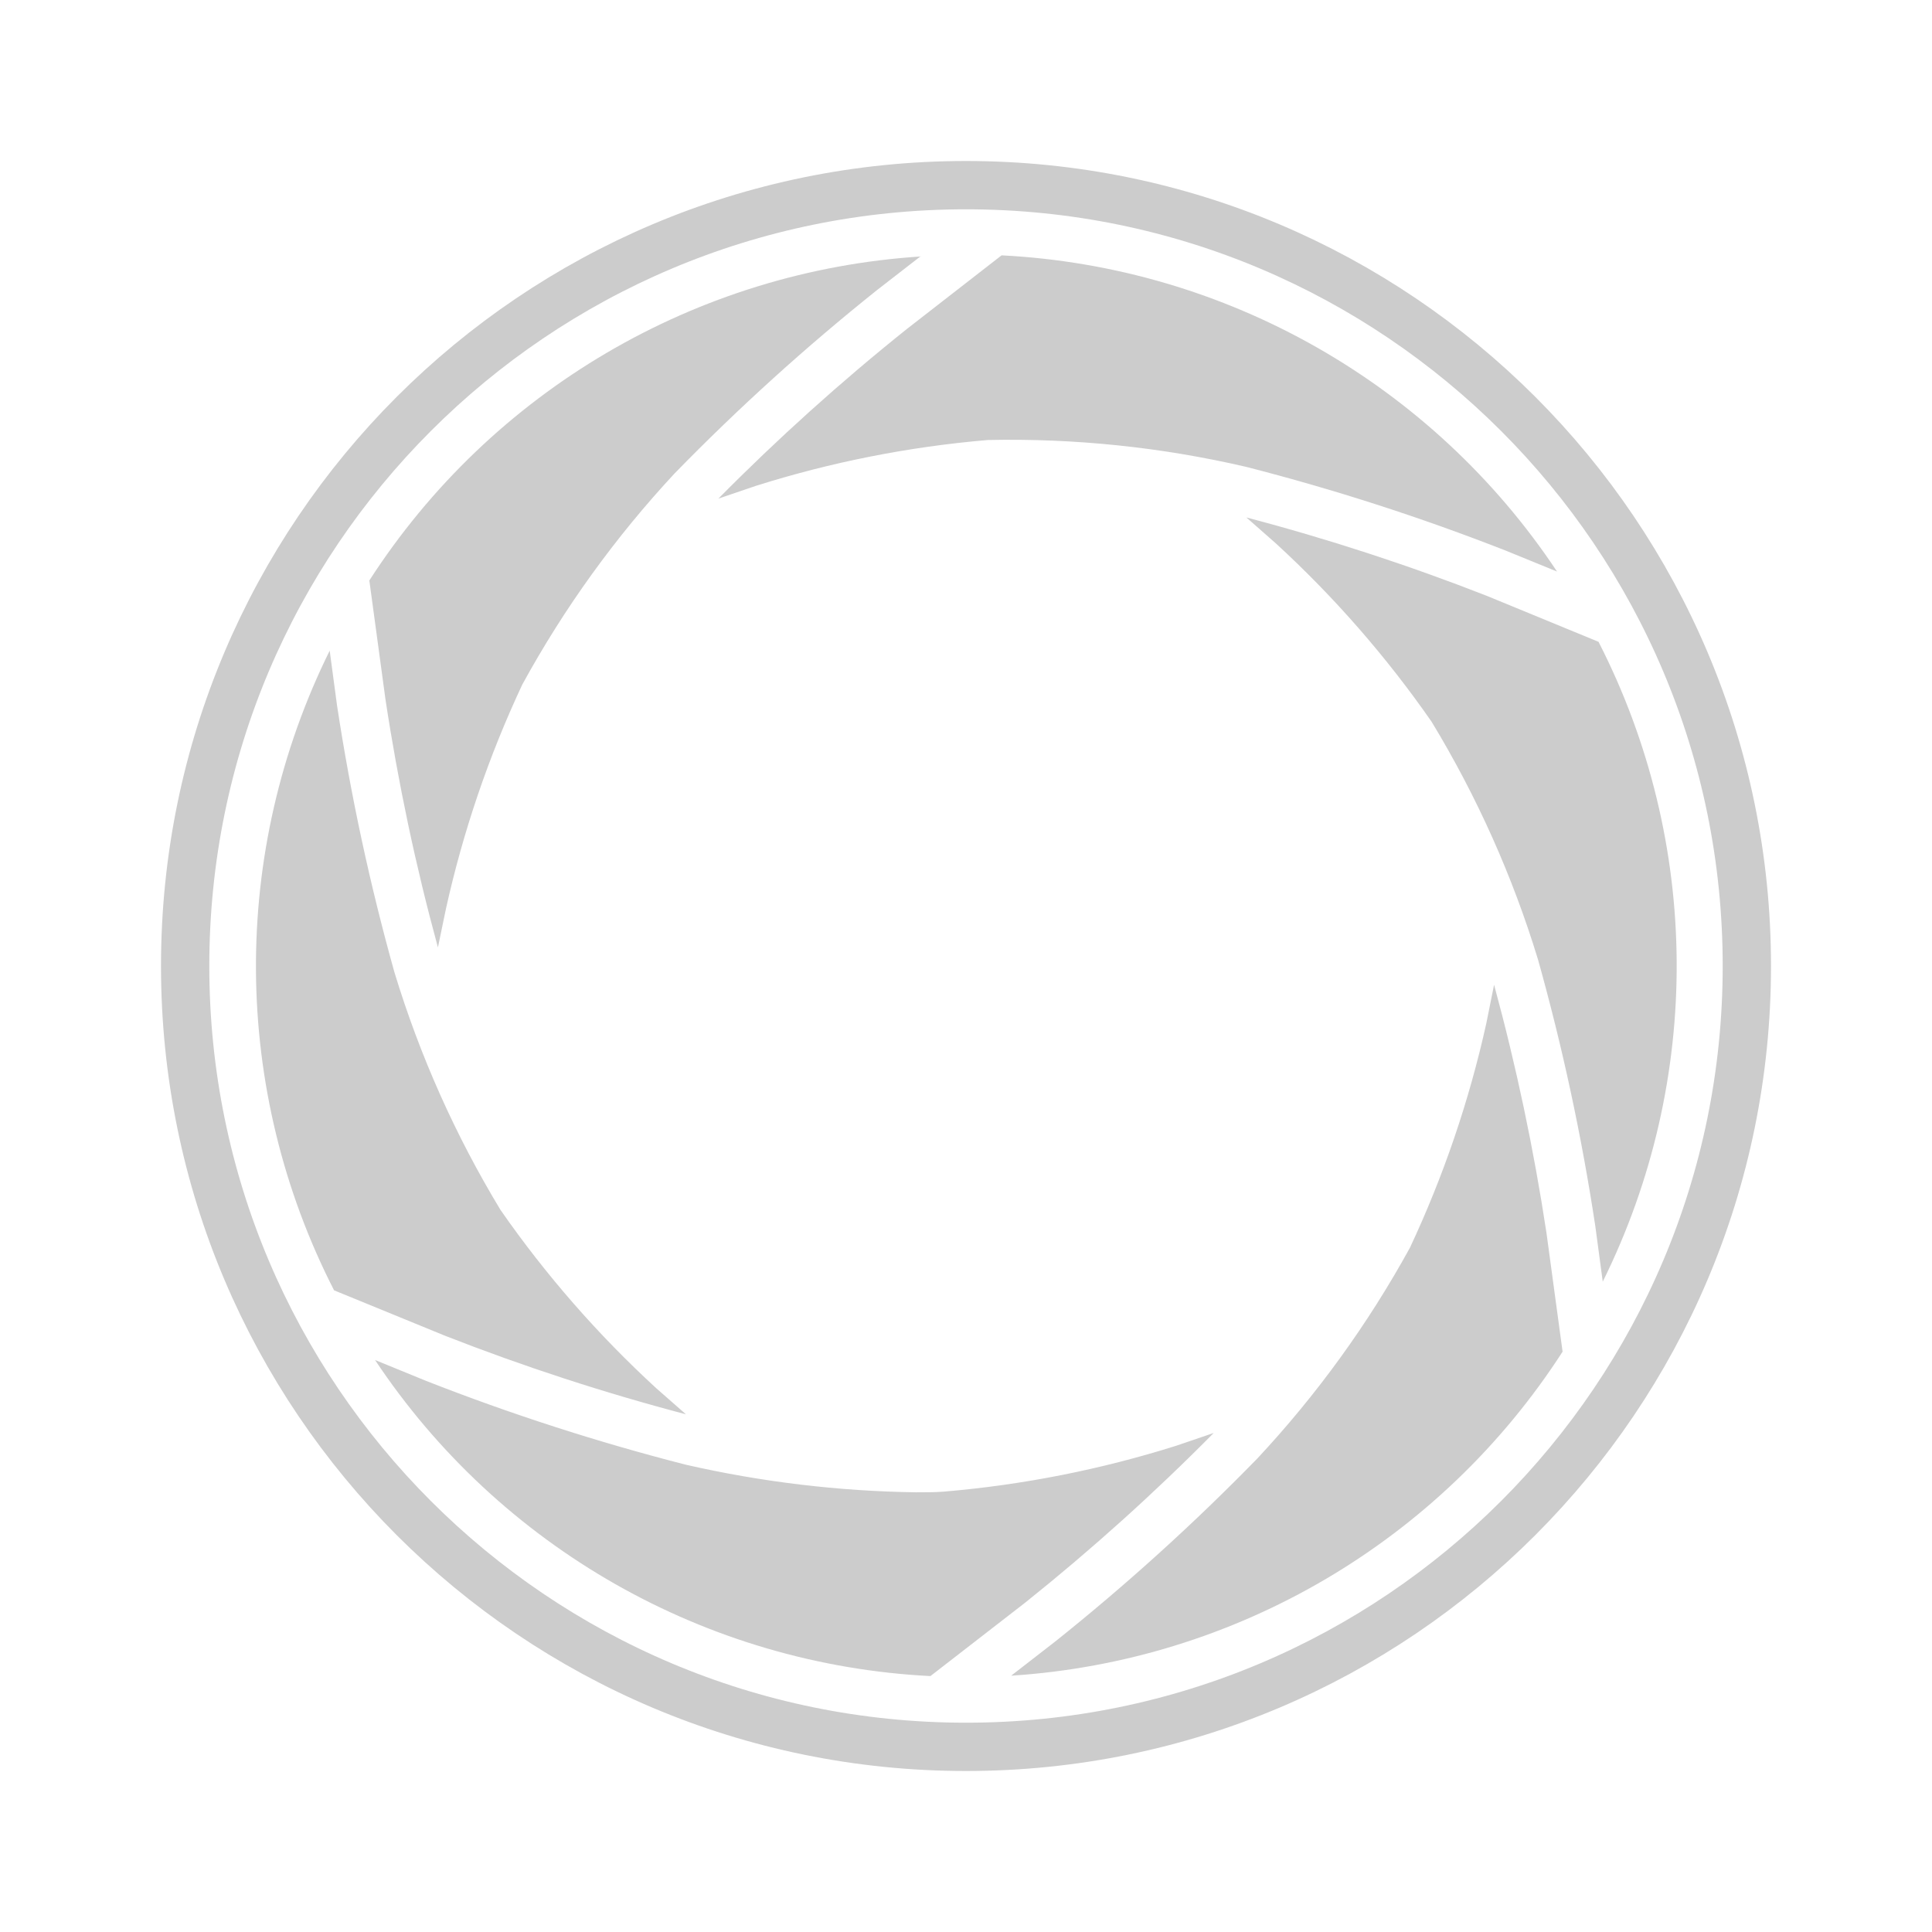
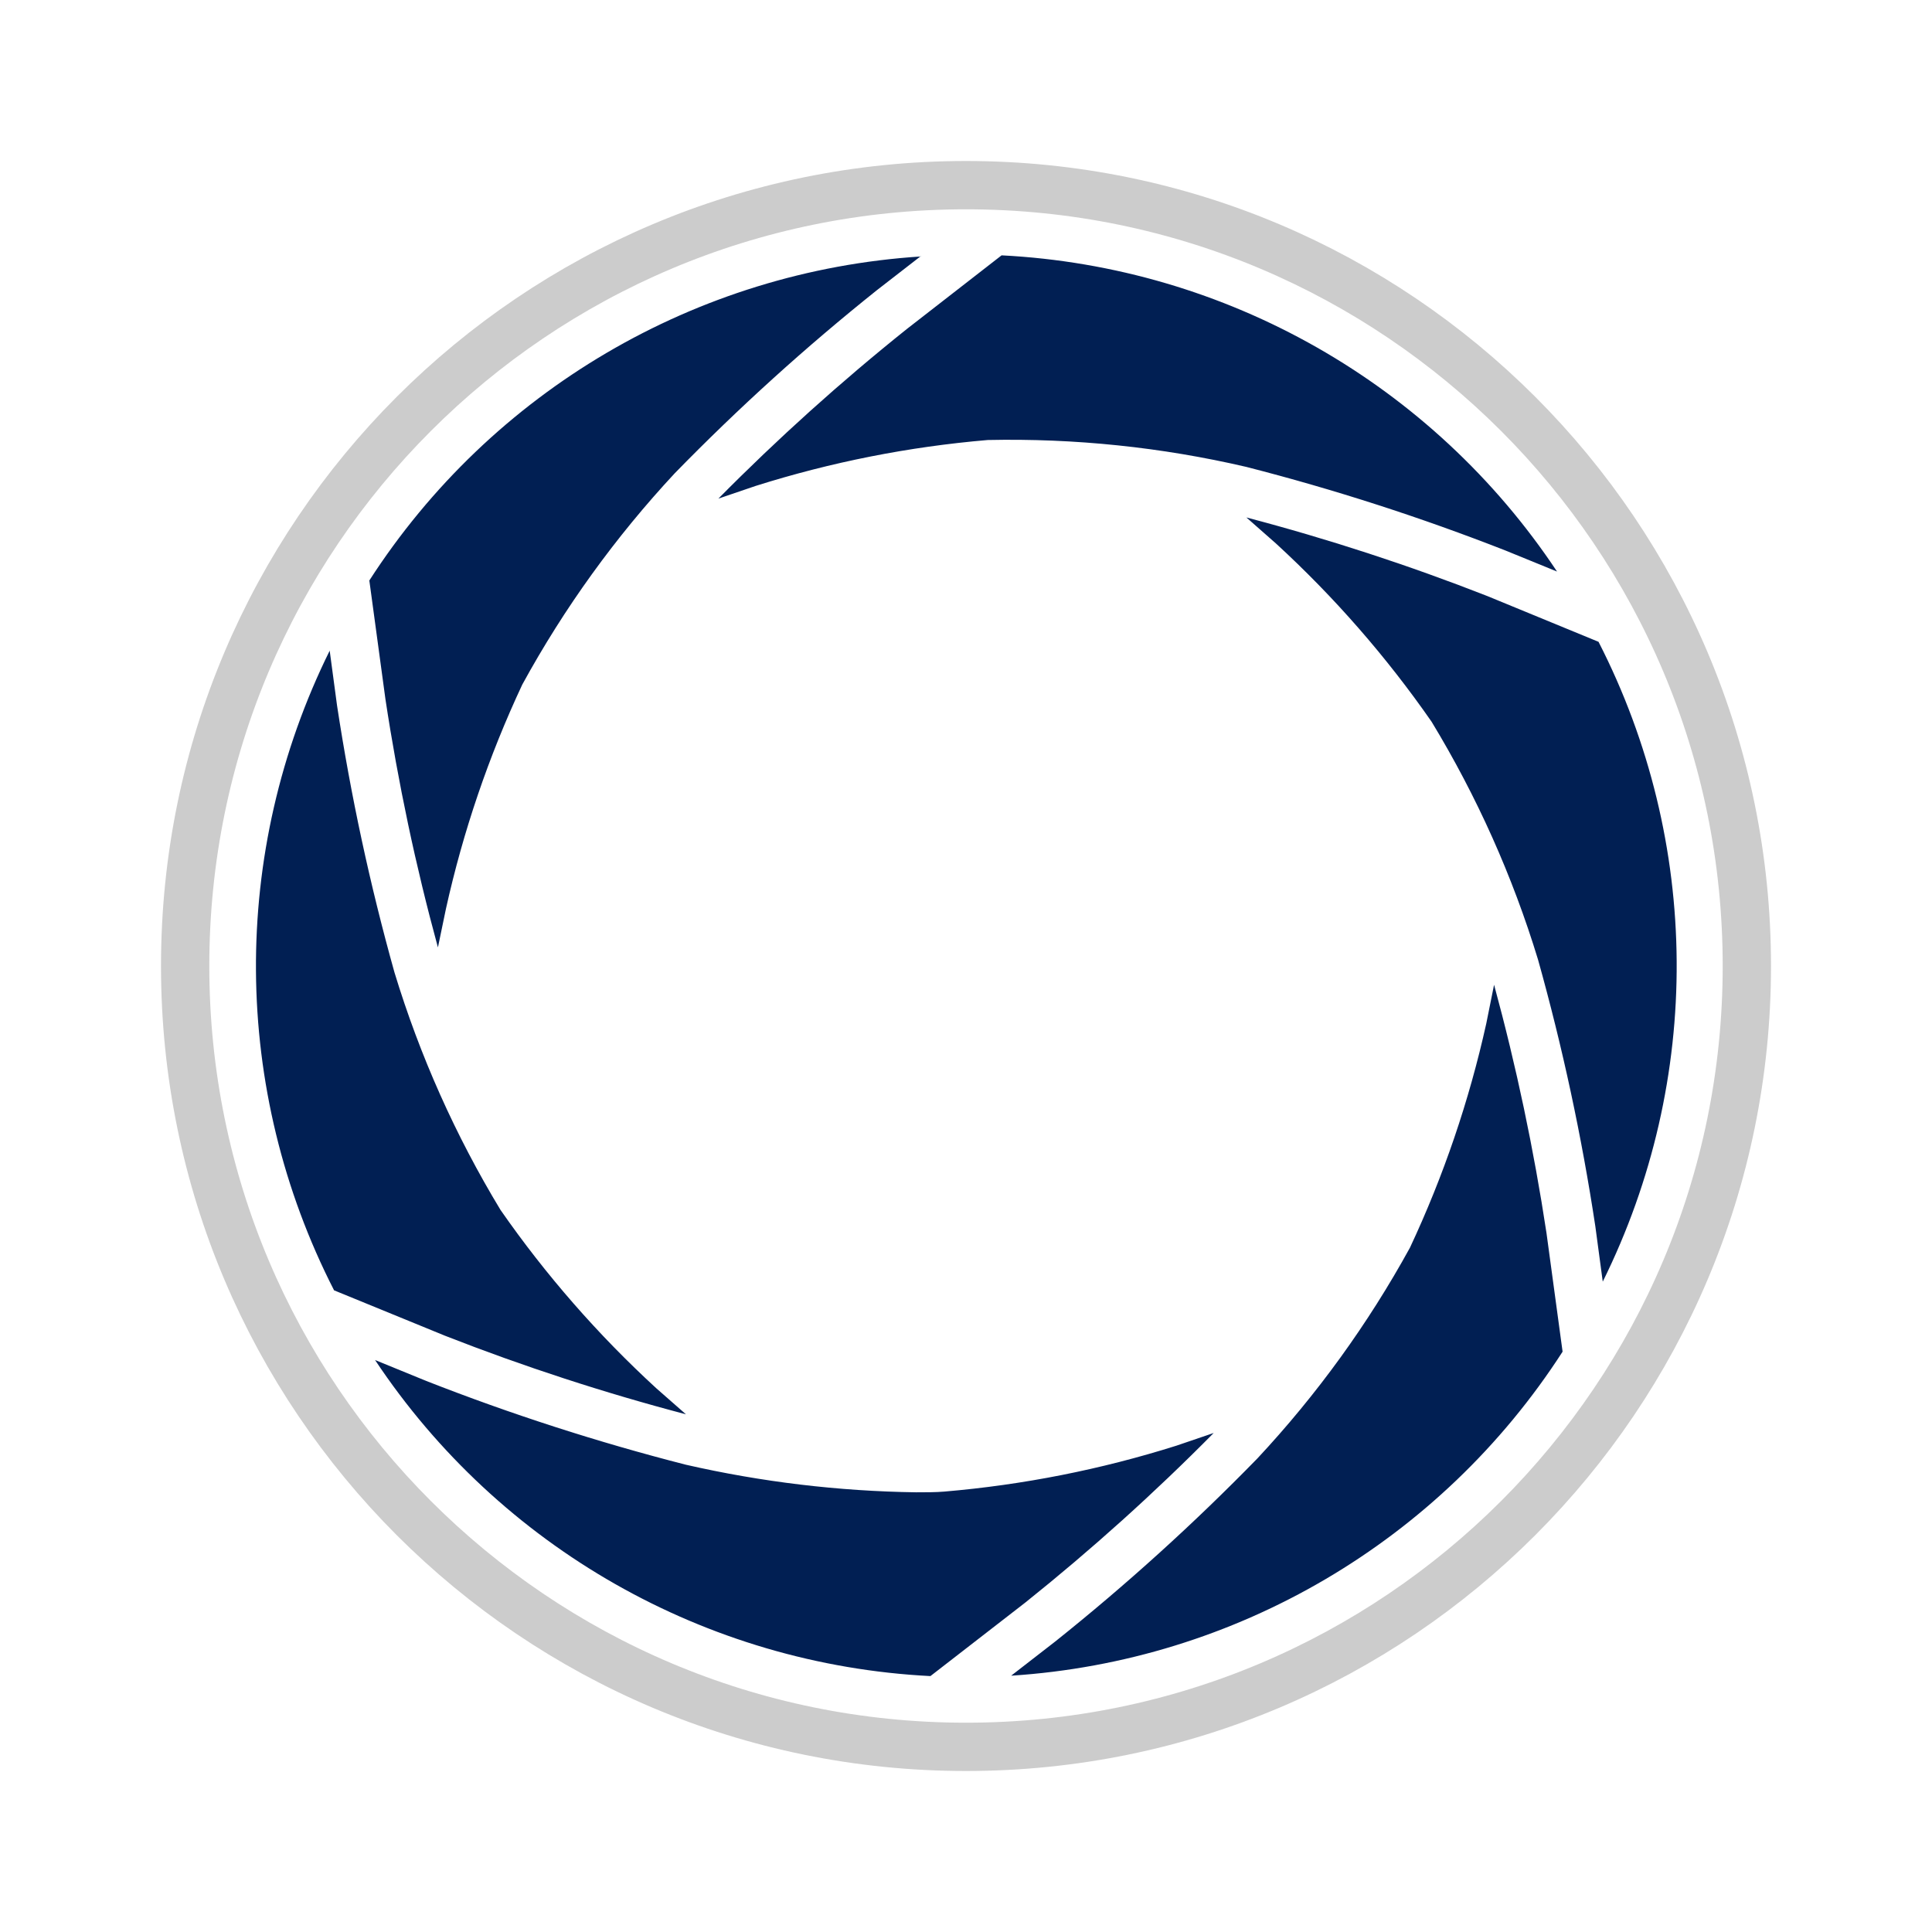
<svg xmlns="http://www.w3.org/2000/svg" width="24" height="24" viewBox="0 0 24 24">
  <defs>
-     <style>.a,.c{fill:#ccc;}.a{stroke:#707070;}.b{clip-path:url(#a);}.d,.f{fill:none;}.d{stroke:#ccc;stroke-width:0.6px;}.e{stroke:none;}</style>
+     <style>.a,.c{fill:#011f53;}.a{stroke:#707070;}.b{clip-path:url(#a);}.d,.f{fill:none;}.d{stroke:#ccc;stroke-width:0.6px;}.e{stroke:none;}</style>
    <clipPath id="a">
      <rect class="a" width="24" height="24" transform="translate(1024 501)" />
    </clipPath>
  </defs>
  <g class="b" transform="translate(-1024 -501)">
    <path class="c" d="M39.947,28.067,38.569,27.5a27.062,27.062,0,0,0-2.992-.976l.368.324a13.339,13.339,0,0,1,1.933,2.214A12.993,12.993,0,0,1,39.2,32.017a27.584,27.584,0,0,1,.712,3.314l.092.686a8.833,8.833,0,0,0-.053-7.949ZM24.754,36.991l.636.26a27.49,27.49,0,0,0,3.223,1.04,13.706,13.706,0,0,0,2.861.343c.126,0,.244,0,.351-.009a13.317,13.317,0,0,0,2.882-.57l.464-.158a26.979,26.979,0,0,1-2.341,2.107l-1.178.913a8.823,8.823,0,0,1-6.9-3.928Zm13.9-4.662a27.319,27.319,0,0,1,.651,3.084l.2,1.474a8.826,8.826,0,0,1-6.85,4.025l.548-.425a27.3,27.3,0,0,0,2.511-2.274,13.019,13.019,0,0,0,1.895-2.618,13.383,13.383,0,0,0,.948-2.784ZM24.189,28.175l.092.686a27.885,27.885,0,0,0,.713,3.314,12.992,12.992,0,0,0,1.318,2.952,13.349,13.349,0,0,0,1.934,2.214l.369.324a27.135,27.135,0,0,1-2.993-.976l-1.378-.564a8.841,8.841,0,0,1-.053-7.949Zm7.347-4.9-.548.425a27.3,27.3,0,0,0-2.511,2.274A13.019,13.019,0,0,0,26.582,28.6a13.383,13.383,0,0,0-.948,2.784l-.1.481a27.143,27.143,0,0,1-.652-3.084l-.2-1.474a8.826,8.826,0,0,1,6.85-4.025Zm1-.007a8.822,8.822,0,0,1,6.9,3.928l-.637-.26a27.6,27.6,0,0,0-3.223-1.04,12.952,12.952,0,0,0-3.212-.334,13.318,13.318,0,0,0-2.882.57l-.464.158a27.1,27.1,0,0,1,2.341-2.107Z" transform="translate(1003.906 480.904)" />
    <g class="d" transform="translate(1026 503)">
      <circle class="e" cx="10" cy="10" r="10" />
      <circle class="f" cx="10" cy="10" r="9.7" />
    </g>
  </g>
</svg>
